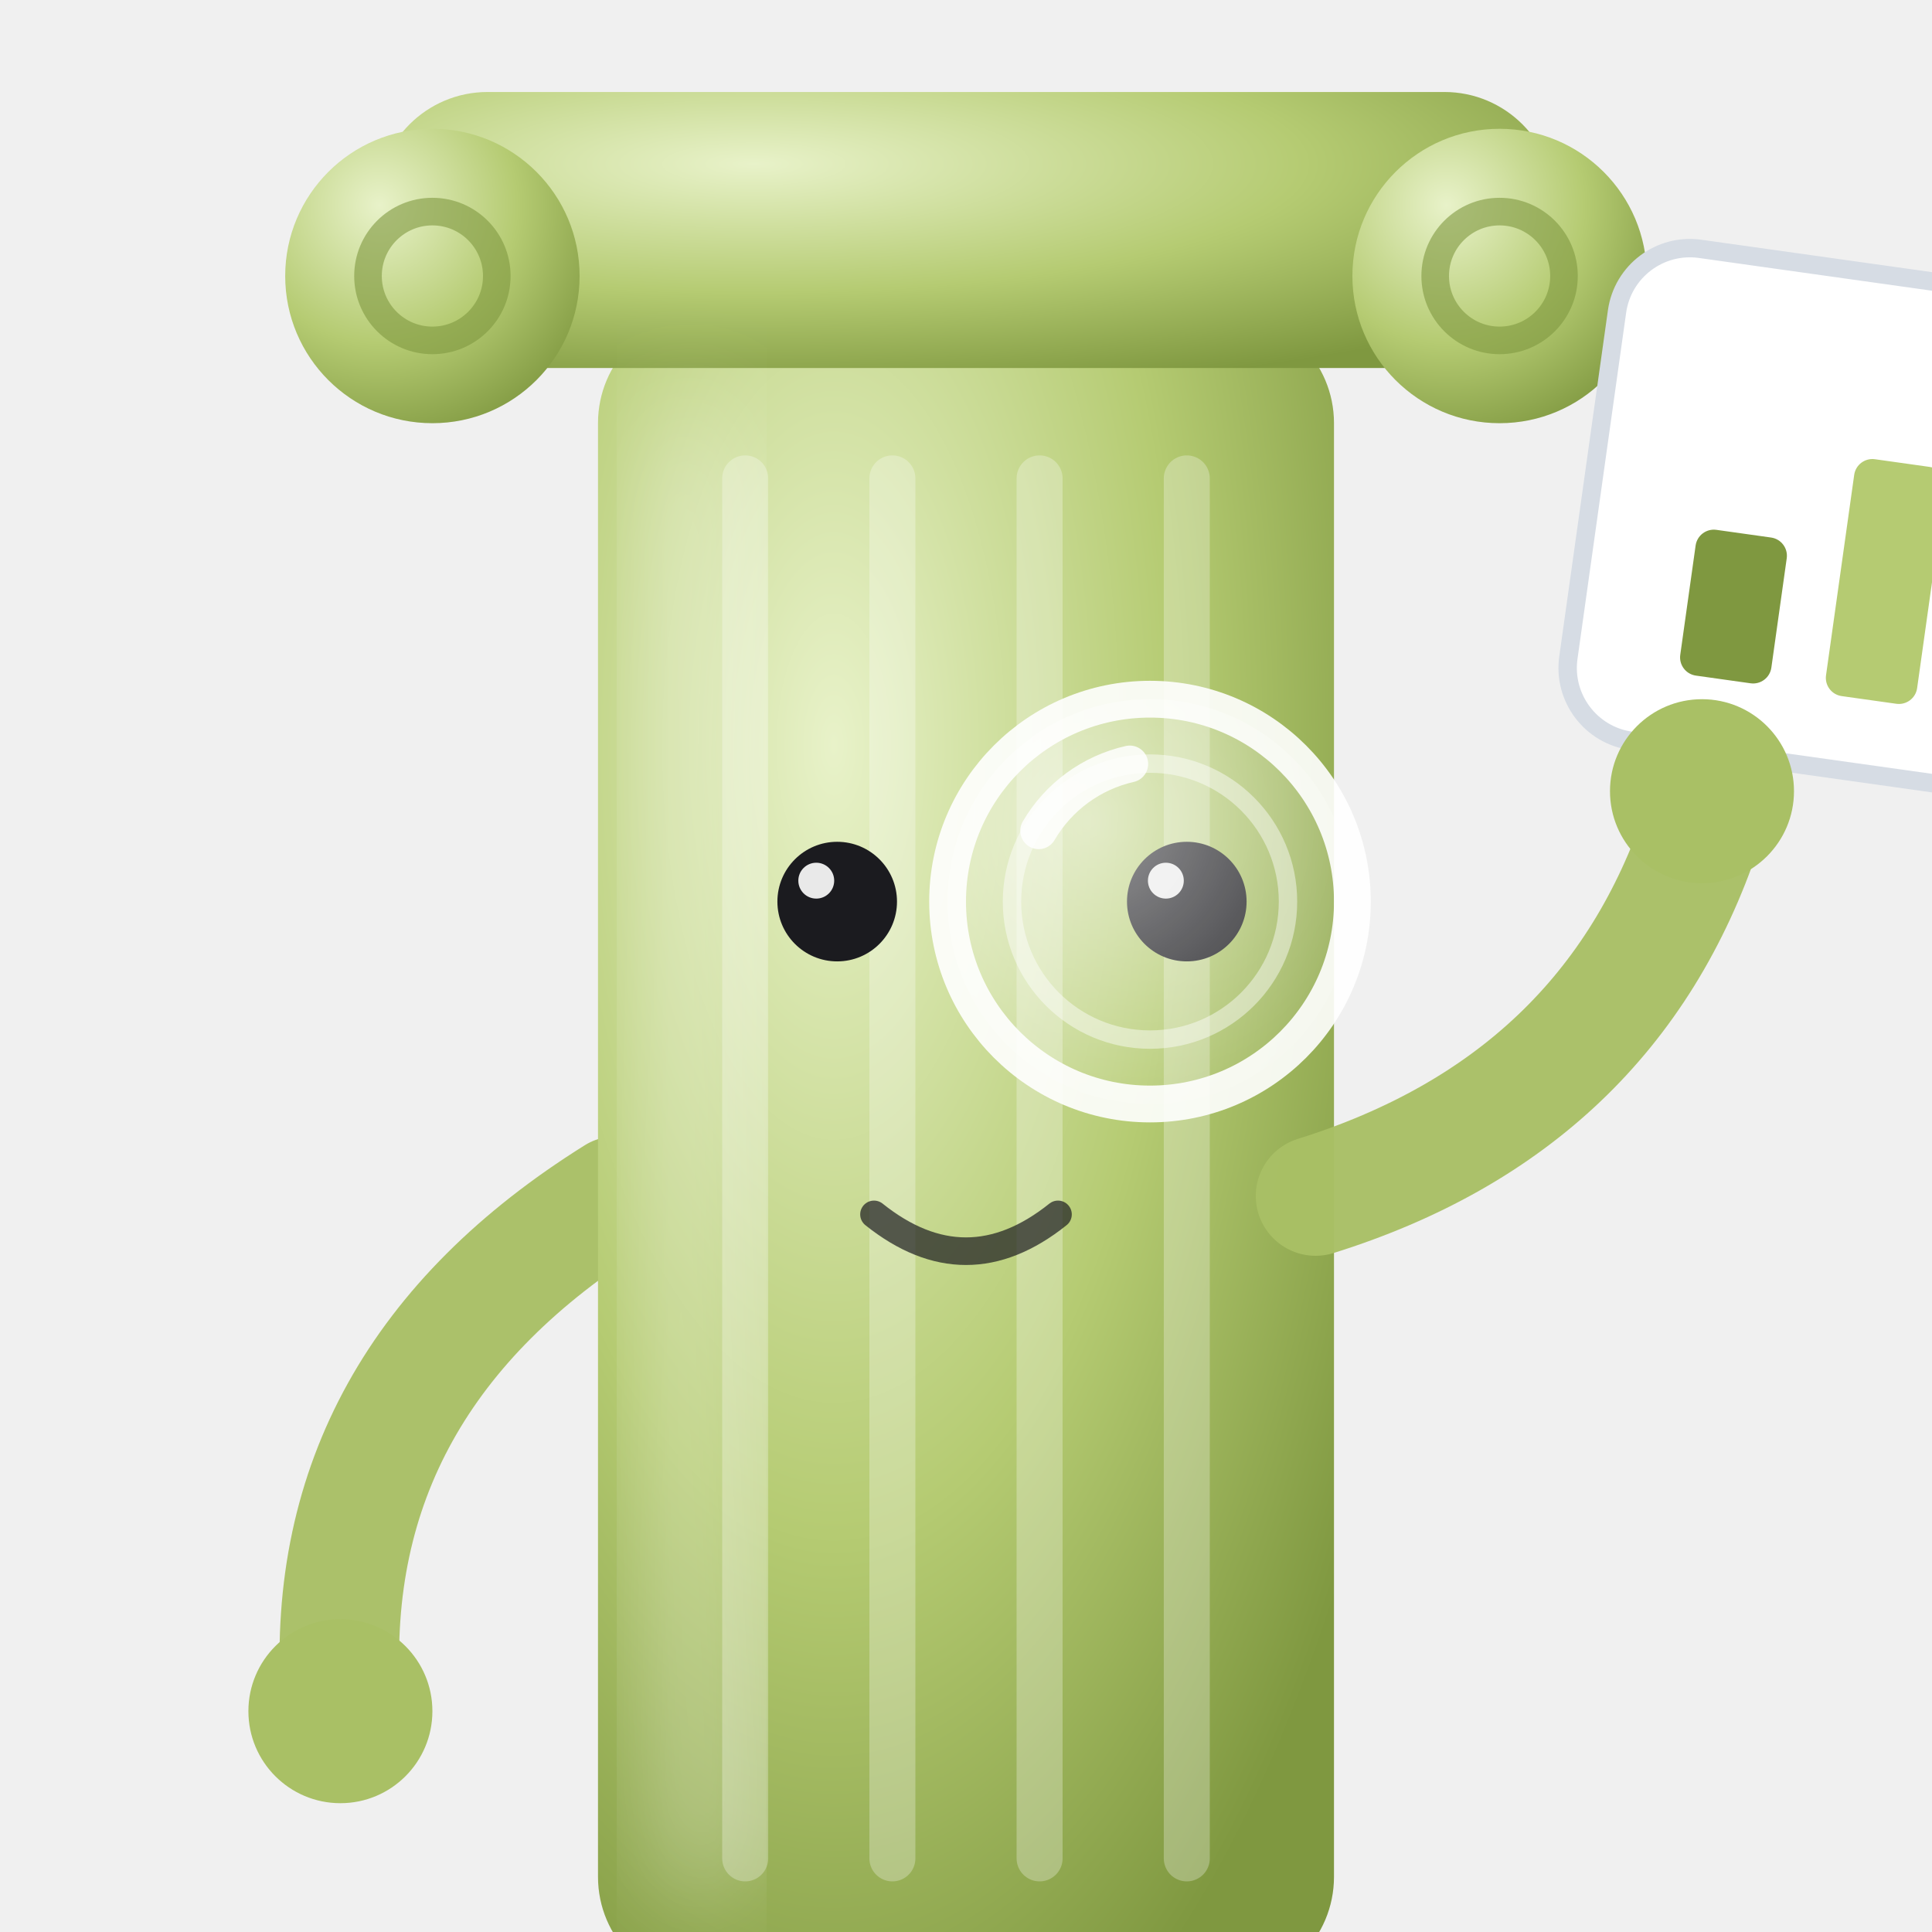
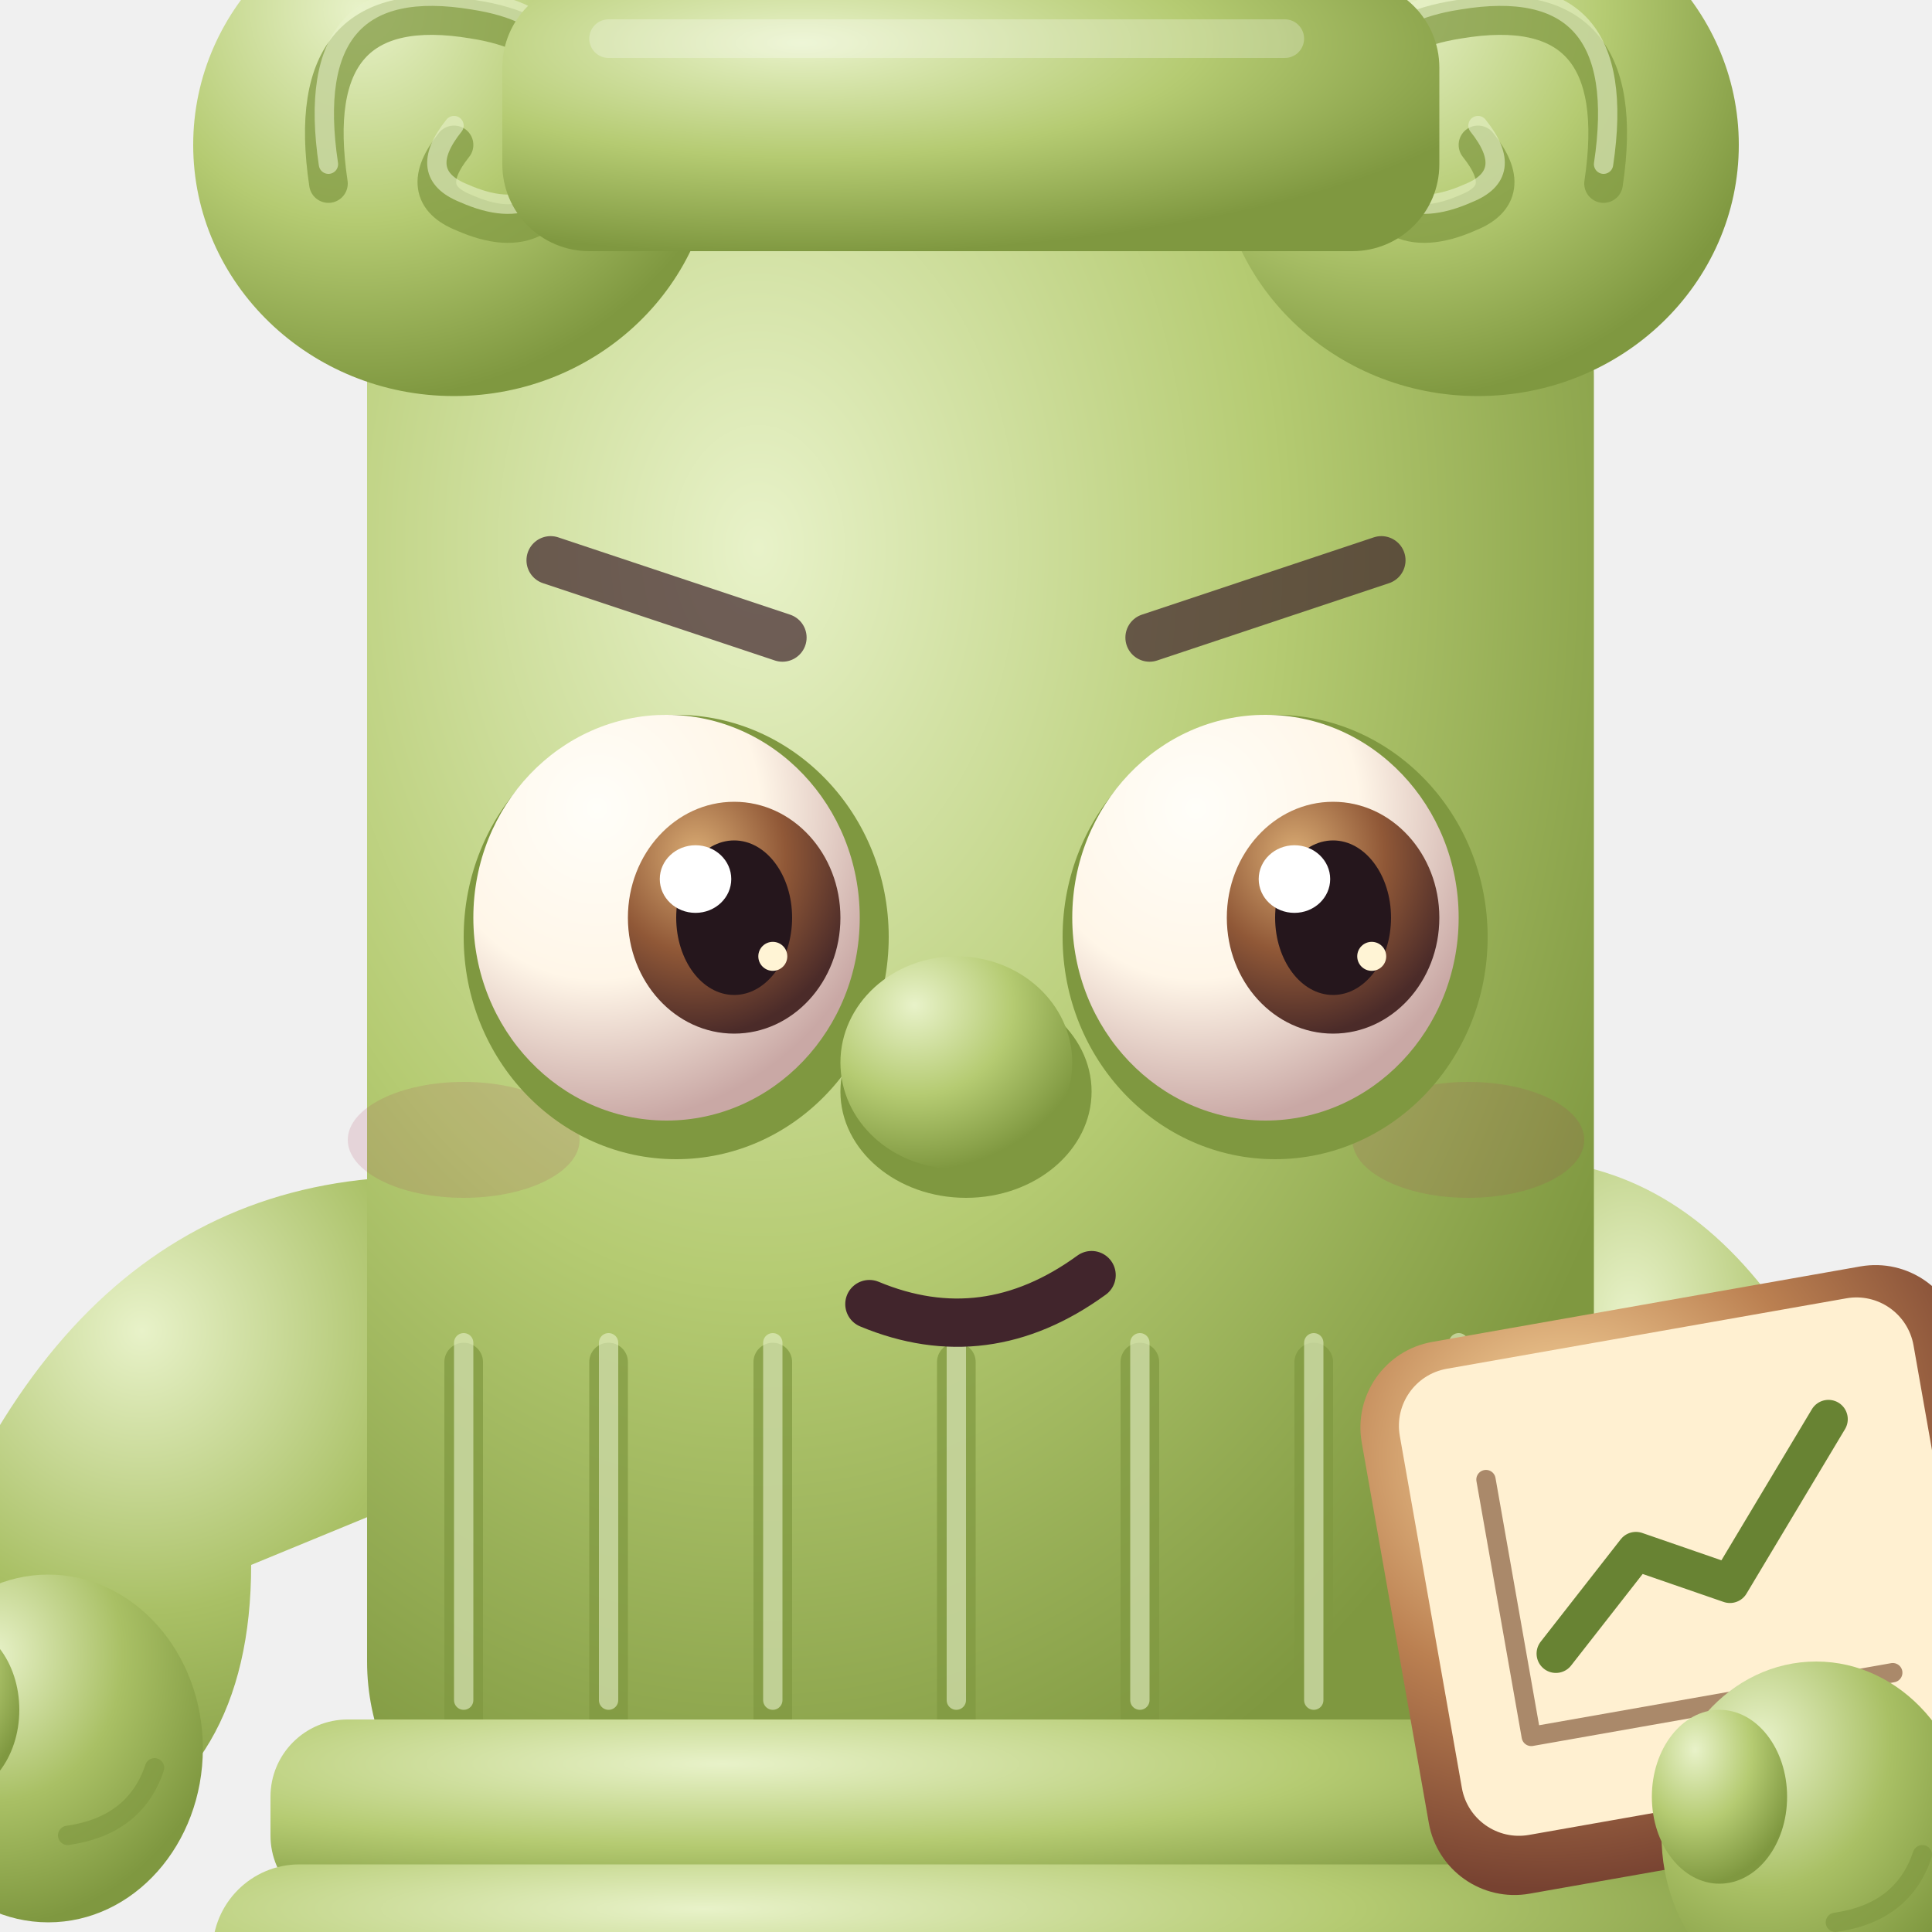
<svg xmlns="http://www.w3.org/2000/svg" viewBox="0 0 64 64" width="48" height="48" role="img" aria-label="Delphi, Analytics, running">
  <defs>
-     <radialGradient id="sm-delphi-b" cx="32%" cy="26%" r="85%">
+     <radialGradient id="sm-delphi-clay" cx="32%" cy="23%" r="78%">
      <stop offset="0" stop-color="#E8F2C9" />
-       <stop offset=".55" stop-color="#B5CB72" />
+       <stop offset="0.54" stop-color="#B5CB72" />
      <stop offset="1" stop-color="#7F9840" />
    </radialGradient>
-     <radialGradient id="sm-delphi-l" cx="35%" cy="30%" r="75%">
-       <stop offset="0" stop-color="#fff" stop-opacity=".55" />
-       <stop offset="1" stop-color="#fff" stop-opacity=".08" />
+     <radialGradient id="sm-delphi-arm" cx="32%" cy="23%" r="78%">
+       <stop offset="0" stop-color="#E8F2C9" />
+       <stop offset="0.54" stop-color="#A9C065" />
+       <stop offset="1" stop-color="#7F9840" />
    </radialGradient>
-     <filter id="sm-delphi-f" x="-20%" y="-20%" width="140%" height="140%">
-       <feGaussianBlur stdDeviation="6" />
-     </filter>
-     <filter id="sm-delphi-s" x="-50%" y="-50%" width="200%" height="200%">
-       <feGaussianBlur stdDeviation="8" />
-     </filter>
+     <radialGradient id="sm-delphi-recess" cx="32%" cy="23%" r="78%">
+       <stop offset="0" stop-color="#7F9840" />
+       <stop offset="0.54" stop-color="#7F9840" />
+       <stop offset="1" stop-color="#594454" />
+     </radialGradient>
+     <radialGradient id="sm-delphi-boot" cx="32%" cy="23%" r="78%">
+       <stop offset="0" stop-color="#d39a69" />
+       <stop offset="0.54" stop-color="#966347" />
+       <stop offset="1" stop-color="#4a302d" />
+     </radialGradient>
+     <radialGradient id="sm-delphi-wood" cx="32%" cy="23%" r="78%">
+       <stop offset="0" stop-color="#ffe0a6" />
+       <stop offset="0.54" stop-color="#bb8051" />
+       <stop offset="1" stop-color="#774231" />
+     </radialGradient>
+     <radialGradient id="sm-delphi-gold" cx="32%" cy="23%" r="78%">
+       <stop offset="0" stop-color="#fff5bb" />
+       <stop offset="0.54" stop-color="#ebba54" />
+       <stop offset="1" stop-color="#aa612e" />
+     </radialGradient>
+     <radialGradient id="sm-delphi-red" cx="32%" cy="23%" r="78%">
+       <stop offset="0" stop-color="#ffb3a4" />
+       <stop offset="0.54" stop-color="#e47065" />
+       <stop offset="1" stop-color="#a53247" />
+     </radialGradient>
+     <radialGradient id="sm-delphi-white" cx="32%" cy="23%" r="78%">
+       <stop offset="0" stop-color="#fffef9" />
+       <stop offset="0.54" stop-color="#fff6e8" />
+       <stop offset="1" stop-color="#c9a8a5" />
+     </radialGradient>
+     <radialGradient id="sm-delphi-iris" cx="32%" cy="23%" r="78%">
+       <stop offset="0" stop-color="#d9ab73" />
+       <stop offset="0.54" stop-color="#905837" />
+       <stop offset="1" stop-color="#4b2b29" />
+     </radialGradient>
+     <radialGradient id="sm-delphi-floor">
+       <stop stop-color="#38252e" stop-opacity=".31" />
+       <stop offset=".55" stop-color="#483442" stop-opacity=".2" />
+       <stop offset="1" stop-color="#483442" stop-opacity="0" />
+     </radialGradient>
  </defs>
-   <g transform="scale(0.30476) translate(-45 -70)">
-     <path d="M128 300 L125 344" fill="none" stroke="#A9C065" stroke-width="13" stroke-linecap="round" stroke-linejoin="round" opacity=".96" />
-     <path d="M172 300 L175 344" fill="none" stroke="#A9C065" stroke-width="13" stroke-linecap="round" stroke-linejoin="round" opacity=".96" />
-     <ellipse cx="121" cy="347" rx="17" ry="9" fill="#A9C065" />
-     <ellipse cx="179" cy="347" rx="17" ry="9" fill="#A9C065" />
-     <path d="M112 200 Q80 220 82 254" fill="none" stroke="#A9C065" stroke-width="13" stroke-linecap="round" stroke-linejoin="round" opacity=".96" />
-     <circle cx="82" cy="256" r="10" fill="#A9C065" />
-     <rect x="110" y="104" width="80" height="182" rx="12" fill="url(#sm-delphi-b)" />
-     <path d="M126 122 v150 M142 122 v150 M158 122 v150 M174 122 v150" stroke="#fff" stroke-opacity=".28" stroke-width="5" stroke-linecap="round" />
-     <rect x="86" y="80" width="128" height="30" rx="12" fill="url(#sm-delphi-b)" />
-     <circle cx="92" cy="100" r="16" fill="url(#sm-delphi-b)" />
-     <circle cx="92" cy="100" r="7" fill="none" stroke="#7F9840" stroke-opacity=".6" stroke-width="3" />
-     <circle cx="208" cy="100" r="16" fill="url(#sm-delphi-b)" />
-     <circle cx="208" cy="100" r="7" fill="none" stroke="#7F9840" stroke-opacity=".6" stroke-width="3" />
-     <rect x="96" y="280" width="108" height="24" rx="10" fill="url(#sm-delphi-b)" />
-     <path d="M116 116 Q112 200 118 276 L126 276 Q120 200 124 116 Z" fill="#fff" opacity=".42" filter="url(#sm-delphi-f)" />
-     <g>
-       <circle cx="136" cy="168" r="6.5" fill="#1B1B1F" />
-       <circle cx="133.725" cy="165.725" r="1.95" fill="#fff" opacity=".9" />
-       <circle cx="174" cy="168" r="6.5" fill="#1B1B1F" />
-       <circle cx="171.725" cy="165.725" r="1.95" fill="#fff" opacity=".9" />
+   <g transform="scale(0.32) translate(-50 -63)">
+     <g transform="translate(119 302) rotate(-9) scale(1 1)">
+       <rect x="-13" y="-53" width="27" height="71" rx="13" fill="url(#sm-delphi-arm)" />
+       <path d="M-17-13Q-12-20 12-17Q23-17 21-6L20 23Q32 37 14 45H-27Q-45 44-42 29Q-41 12-22 11Z" fill="url(#sm-delphi-boot)" />
+       <path d="M-42 32Q-24 42 22 32Q27 46 12 47H-28Q-45 45-42 32Z" fill="#49302b" />
+       <path d="M-40 33Q-20 43 24 33" fill="none" stroke="#bd9169" stroke-width="2.7" stroke-linecap="round" stroke-linejoin="round" />
+       <path d="M-39 30Q-33 17-19 17M-15-10Q-4-15 13-10" fill="none" stroke="#f1bd89" stroke-width="3" opacity="0.55" stroke-linecap="round" stroke-linejoin="round" />
+       <ellipse cx="-15" cy="-3" rx="2.7" ry="2.7" fill="#3b2826" />
+       <ellipse cx="2" cy="-1" rx="2.7" ry="2.7" fill="#3b2826" />
+       <path d="M-15 -3l17 2" fill="none" stroke="#f4d3a6" stroke-width="2.5" stroke-linecap="round" stroke-linejoin="round" />
+       <ellipse cx="-17" cy="4" rx="2.7" ry="2.7" fill="#3b2826" />
+       <ellipse cx="0" cy="6" rx="2.7" ry="2.7" fill="#3b2826" />
+       <path d="M-17 4l17 2" fill="none" stroke="#f4d3a6" stroke-width="2.5" stroke-linecap="round" stroke-linejoin="round" />
+       <ellipse cx="-19" cy="11" rx="2.7" ry="2.7" fill="#3b2826" />
+       <ellipse cx="-2" cy="13" rx="2.7" ry="2.7" fill="#3b2826" />
+       <path d="M-19 11l17 2" fill="none" stroke="#f4d3a6" stroke-width="2.5" stroke-linecap="round" stroke-linejoin="round" />
+       <path d="M-10 17q-14 9-17 5M-10 17q8 4 10 11" fill="none" stroke="#dfad7d" stroke-width="2" opacity="0.7" stroke-linecap="round" stroke-linejoin="round" />
+       <path d="M-29 26l6 1m-9-5l4 1m36-3l5-1" fill="none" stroke="#d5a47a" stroke-width="1.5" opacity="0.65" stroke-linecap="round" stroke-linejoin="round" />
    </g>
-     <circle cx="170" cy="168" r="22" fill="url(#sm-delphi-l)" stroke="#fff" stroke-opacity=".9" stroke-width="4" />
-     <circle cx="170" cy="168" r="15" fill="none" stroke="#fff" stroke-opacity=".45" stroke-width="2" />
-     <path d="M157.9 160.3 A15.4 15.4 0 0 1 167.8 153.04" fill="none" stroke="#fff" stroke-width="4" stroke-linecap="round" opacity=".85" />
-     <path d="M140 202 Q150 210 160 202" fill="none" stroke="#1B1B1F" stroke-width="3" stroke-linecap="round" opacity=".7" />
-     <path d="M188 200 Q220 190 230 160" fill="none" stroke="#A9C065" stroke-width="13" stroke-linecap="round" stroke-linejoin="round" opacity=".96" />
-     <g transform="rotate(8 248 140)">
-       <rect x="216" y="100" width="66" height="54" rx="8" fill="#fff" stroke="#D6DCE4" stroke-width="2" />
-       <rect x="228" y="130" width="10" height="16" rx="2" fill="#7F9840" />
-       <rect x="244" y="120" width="10" height="26" rx="2" fill="#B5CB72" />
-       <rect x="260" y="110" width="10" height="36" rx="2" fill="#7F9840" />
+     <g transform="translate(181 302) rotate(9) scale(-1 1)">
+       <rect x="-13" y="-53" width="27" height="71" rx="13" fill="url(#sm-delphi-arm)" />
+       <path d="M-17-13Q-12-20 12-17Q23-17 21-6L20 23Q32 37 14 45H-27Q-45 44-42 29Q-41 12-22 11Z" fill="url(#sm-delphi-boot)" />
+       <path d="M-42 32Q-24 42 22 32Q27 46 12 47H-28Q-45 45-42 32Z" fill="#49302b" />
+       <path d="M-40 33Q-20 43 24 33" fill="none" stroke="#bd9169" stroke-width="2.7" stroke-linecap="round" stroke-linejoin="round" />
+       <path d="M-39 30Q-33 17-19 17M-15-10Q-4-15 13-10" fill="none" stroke="#f1bd89" stroke-width="3" opacity="0.55" stroke-linecap="round" stroke-linejoin="round" />
+       <ellipse cx="-15" cy="-3" rx="2.7" ry="2.7" fill="#3b2826" />
+       <ellipse cx="2" cy="-1" rx="2.7" ry="2.7" fill="#3b2826" />
+       <path d="M-15 -3l17 2" fill="none" stroke="#f4d3a6" stroke-width="2.5" stroke-linecap="round" stroke-linejoin="round" />
+       <ellipse cx="-17" cy="4" rx="2.7" ry="2.7" fill="#3b2826" />
+       <ellipse cx="0" cy="6" rx="2.7" ry="2.7" fill="#3b2826" />
+       <path d="M-17 4l17 2" fill="none" stroke="#f4d3a6" stroke-width="2.5" stroke-linecap="round" stroke-linejoin="round" />
+       <ellipse cx="-19" cy="11" rx="2.7" ry="2.7" fill="#3b2826" />
+       <ellipse cx="-2" cy="13" rx="2.7" ry="2.7" fill="#3b2826" />
+       <path d="M-19 11l17 2" fill="none" stroke="#f4d3a6" stroke-width="2.5" stroke-linecap="round" stroke-linejoin="round" />
+       <path d="M-10 17q-14 9-17 5M-10 17q8 4 10 11" fill="none" stroke="#dfad7d" stroke-width="2" opacity="0.7" stroke-linecap="round" stroke-linejoin="round" />
+       <path d="M-29 26l6 1m-9-5l4 1m36-3l5-1" fill="none" stroke="#d5a47a" stroke-width="1.5" opacity="0.65" stroke-linecap="round" stroke-linejoin="round" />
    </g>
-     <circle cx="230" cy="156" r="10" fill="#A9C065" />
+     <path d="M111 187Q65 176 45 220Q37 249 59 254Q76 247 76 225L110 211Z" fill="url(#sm-delphi-arm)" />
+     <path d="M207 183Q238 183 250 240L232 255Q219 209 204 222Z" fill="url(#sm-delphi-arm)" />
+     <rect x="88" y="78" width="127" height="181" rx="24" fill="url(#sm-delphi-clay)" />
+     <path d="M98 204v37" fill="none" stroke="#7F9840" stroke-width="4" opacity="0.73" stroke-linecap="round" stroke-linejoin="round" />
+     <g transform="translate(0 -2)">
+       <path d="M98 204v37" fill="none" stroke="#E8F2C9" stroke-width="2" opacity="0.6" stroke-linecap="round" stroke-linejoin="round" />
+     </g>
+     <path d="M113 204v37" fill="none" stroke="#7F9840" stroke-width="4" opacity="0.73" stroke-linecap="round" stroke-linejoin="round" />
+     <g transform="translate(0 -2)">
+       <path d="M113 204v37" fill="none" stroke="#E8F2C9" stroke-width="2" opacity="0.6" stroke-linecap="round" stroke-linejoin="round" />
+     </g>
+     <path d="M130 204v37" fill="none" stroke="#7F9840" stroke-width="4" opacity="0.73" stroke-linecap="round" stroke-linejoin="round" />
+     <g transform="translate(0 -2)">
+       <path d="M130 204v37" fill="none" stroke="#E8F2C9" stroke-width="2" opacity="0.6" stroke-linecap="round" stroke-linejoin="round" />
+     </g>
+     <path d="M149 204v37" fill="none" stroke="#7F9840" stroke-width="4" opacity="0.73" stroke-linecap="round" stroke-linejoin="round" />
+     <g transform="translate(0 -2)">
+       <path d="M149 204v37" fill="none" stroke="#E8F2C9" stroke-width="2" opacity="0.6" stroke-linecap="round" stroke-linejoin="round" />
+     </g>
+     <path d="M168 204v37" fill="none" stroke="#7F9840" stroke-width="4" opacity="0.73" stroke-linecap="round" stroke-linejoin="round" />
+     <g transform="translate(0 -2)">
+       <path d="M168 204v37" fill="none" stroke="#E8F2C9" stroke-width="2" opacity="0.6" stroke-linecap="round" stroke-linejoin="round" />
+     </g>
+     <path d="M186 204v37" fill="none" stroke="#7F9840" stroke-width="4" opacity="0.73" stroke-linecap="round" stroke-linejoin="round" />
+     <g transform="translate(0 -2)">
+       <path d="M186 204v37" fill="none" stroke="#E8F2C9" stroke-width="2" opacity="0.6" stroke-linecap="round" stroke-linejoin="round" />
+     </g>
+     <path d="M201 204v37" fill="none" stroke="#7F9840" stroke-width="4" opacity="0.73" stroke-linecap="round" stroke-linejoin="round" />
+     <g transform="translate(0 -2)">
+       <path d="M201 204v37" fill="none" stroke="#E8F2C9" stroke-width="2" opacity="0.6" stroke-linecap="round" stroke-linejoin="round" />
+     </g>
+     <ellipse cx="97" cy="78" rx="27" ry="26" fill="url(#sm-delphi-clay)" />
+     <g transform="translate(97 78) scale(1 1)">
+       <path d="M-13 4Q-16-16 2-13Q15-11 12 1Q10 11 1 7Q-4 5 0 0" fill="none" stroke="#7F9840" stroke-width="4" opacity="0.73" stroke-linecap="round" stroke-linejoin="round" />
+       <g transform="translate(0 -2)">
+         <path d="M-13 4Q-16-16 2-13Q15-11 12 1Q10 11 1 7Q-4 5 0 0" fill="none" stroke="#E8F2C9" stroke-width="2" opacity="0.6" stroke-linecap="round" stroke-linejoin="round" />
+       </g>
+     </g>
+     <ellipse cx="203" cy="78" rx="27" ry="26" fill="url(#sm-delphi-clay)" />
+     <g transform="translate(203 78) scale(-1 1)">
+       <path d="M-13 4Q-16-16 2-13Q15-11 12 1Q10 11 1 7Q-4 5 0 0" fill="none" stroke="#7F9840" stroke-width="4" opacity="0.73" stroke-linecap="round" stroke-linejoin="round" />
+       <g transform="translate(0 -2)">
+         <path d="M-13 4Q-16-16 2-13Q15-11 12 1Q10 11 1 7Q-4 5 0 0" fill="none" stroke="#E8F2C9" stroke-width="2" opacity="0.6" stroke-linecap="round" stroke-linejoin="round" />
+       </g>
+     </g>
+     <rect x="102" y="61" width="97" height="28" rx="9" fill="url(#sm-delphi-clay)" />
+     <path d="M113 67H183" fill="none" stroke="white" stroke-width="4" opacity="0.26" stroke-linecap="round" stroke-linejoin="round" />
+     <rect x="78" y="241" width="146" height="20" rx="8" fill="url(#sm-delphi-clay)" />
+     <rect x="72" y="256" width="159" height="20" rx="9" fill="url(#sm-delphi-clay)" />
+     <ellipse cx="55" cy="244" rx="16" ry="18" fill="url(#sm-delphi-arm)" />
+     <ellipse cx="45" cy="240" rx="7" ry="9" fill="url(#sm-delphi-clay)" />
+     <path d="M57 253q7 -1 9 -7" fill="none" stroke="#7F9840" stroke-width="2" opacity="0.65" stroke-linecap="round" stroke-linejoin="round" />
+     <g transform="translate(150 158)">
+       <ellipse cx="-52" cy="23" rx="12" ry="6" fill="#a63655" opacity=".15" />
+       <ellipse cx="52" cy="23" rx="12" ry="6" fill="#a63655" opacity=".15" />
+       <g>
+         <g transform="translate(-31 0)">
+           <path d="M-12 -37L12 -29" fill="none" stroke="#41252C" stroke-width="5" opacity="0.72" stroke-linecap="round" stroke-linejoin="round" />
+           <ellipse cx="1" cy="2" rx="22" ry="23" fill="#7F9840" />
+           <ellipse cx="0" cy="0" rx="20" ry="21" fill="url(#sm-delphi-white)" />
+           <ellipse cx="7" cy="0" rx="11" ry="12" fill="url(#sm-delphi-iris)" />
+           <ellipse cx="7" cy="0" rx="6" ry="8" fill="#25161c" />
+           <ellipse cx="3" cy="-4" rx="3.7" ry="3.5" fill="white" />
+           <ellipse cx="11" cy="4" rx="1.5" ry="1.5" fill="#fff4d5" />
+         </g>
+         <g transform="translate(31 0)">
+           <path d="M-12 -29L12 -37" fill="none" stroke="#41252C" stroke-width="5" opacity="0.72" stroke-linecap="round" stroke-linejoin="round" />
+           <ellipse cx="1" cy="2" rx="22" ry="23" fill="#7F9840" />
+           <ellipse cx="0" cy="0" rx="20" ry="21" fill="url(#sm-delphi-white)" />
+           <ellipse cx="7" cy="0" rx="11" ry="12" fill="url(#sm-delphi-iris)" />
+           <ellipse cx="7" cy="0" rx="6" ry="8" fill="#25161c" />
+           <ellipse cx="3" cy="-4" rx="3.7" ry="3.5" fill="white" />
+           <ellipse cx="11" cy="4" rx="1.5" ry="1.5" fill="#fff4d5" />
+         </g>
+       </g>
+       <ellipse cx="0" cy="18" rx="13" ry="11" fill="#7F9840" />
+       <ellipse cx="-1" cy="15" rx="12" ry="11" fill="url(#sm-delphi-clay)" />
+       <path d="M-10 40Q2 45 13 37" fill="none" stroke="#41252C" stroke-width="5" stroke-linecap="round" stroke-linejoin="round" />
+     </g>
+     <g transform="rotate(-10 223 227)">
+       <rect x="194" y="198" width="63" height="58" rx="9" fill="url(#sm-delphi-wood)" />
+       <rect x="198" y="201" width="54" height="49" rx="6" fill="#fff0d1" />
+       <path d="M206 213V240H244" fill="none" stroke="#aa896a" stroke-width="2" stroke-linecap="round" stroke-linejoin="round" />
+       <path d="M210 232L220 223L229 228L242 213" fill="none" stroke="#688333" stroke-width="4" stroke-linecap="round" stroke-linejoin="round" />
+     </g>
+     <ellipse cx="238" cy="253" rx="16" ry="18" fill="url(#sm-delphi-arm)" />
+     <ellipse cx="228" cy="249" rx="7" ry="9" fill="url(#sm-delphi-clay)" />
+     <path d="M240 262q7 -1 9 -7" fill="none" stroke="#7F9840" stroke-width="2" opacity="0.65" stroke-linecap="round" stroke-linejoin="round" />
  </g>
</svg>
